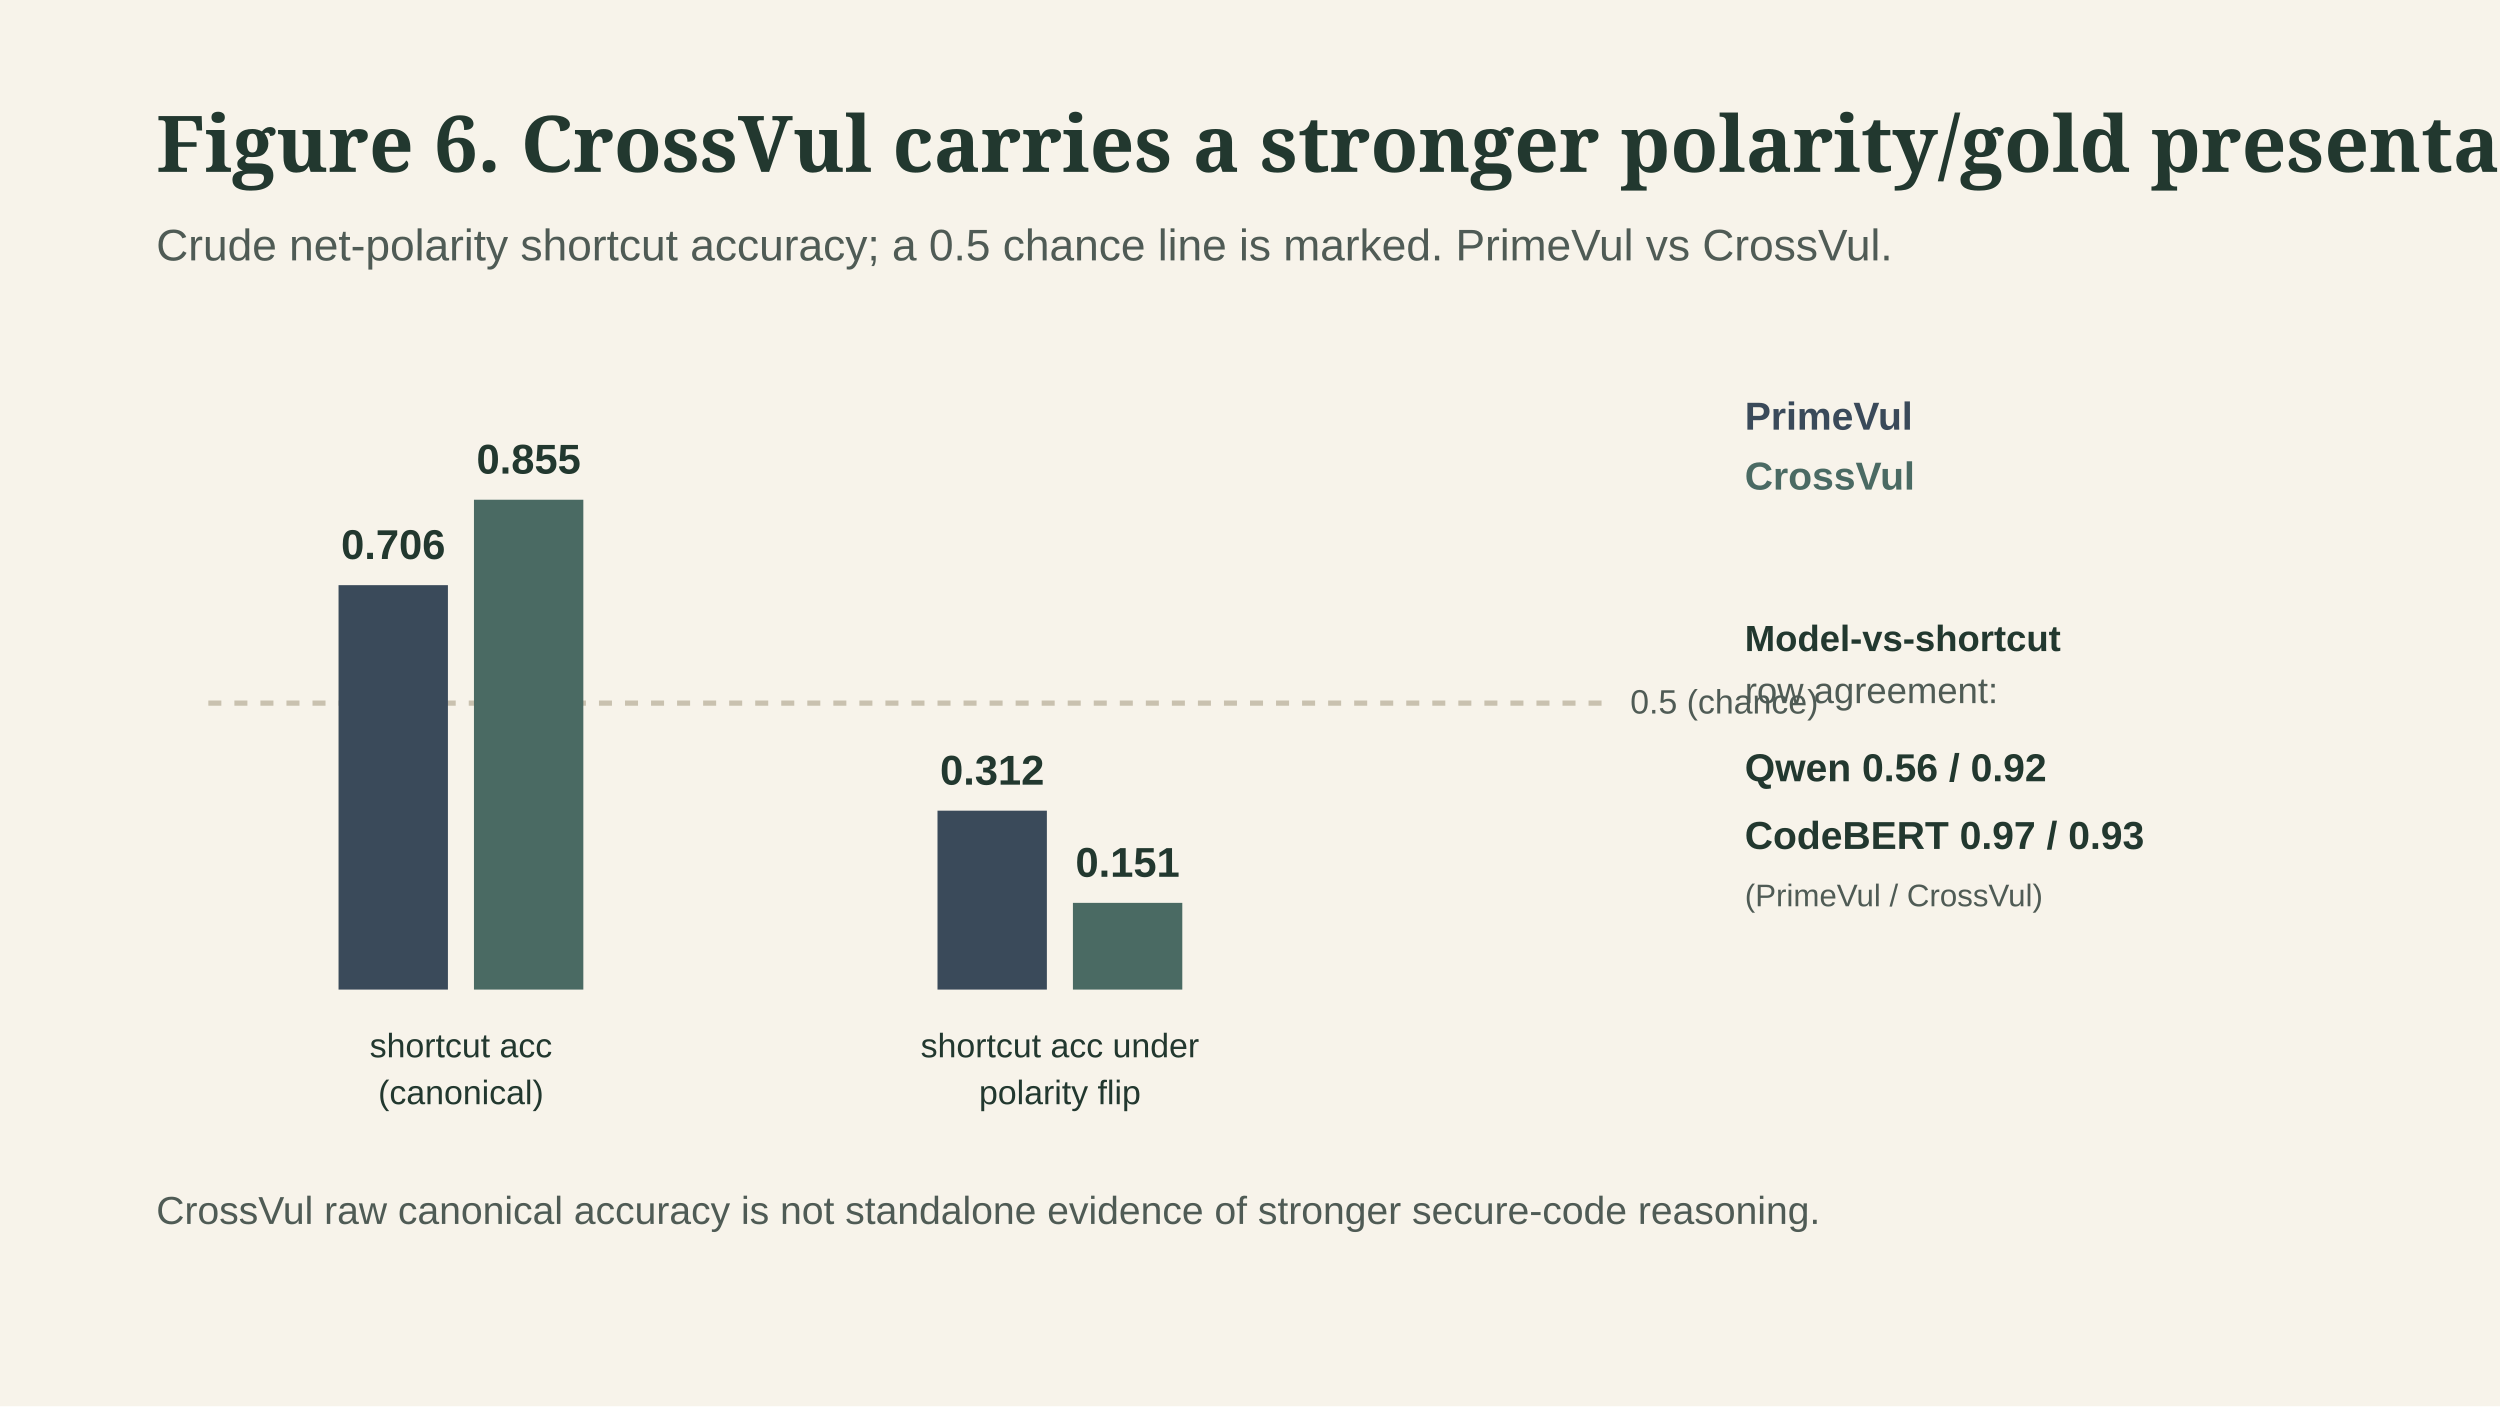
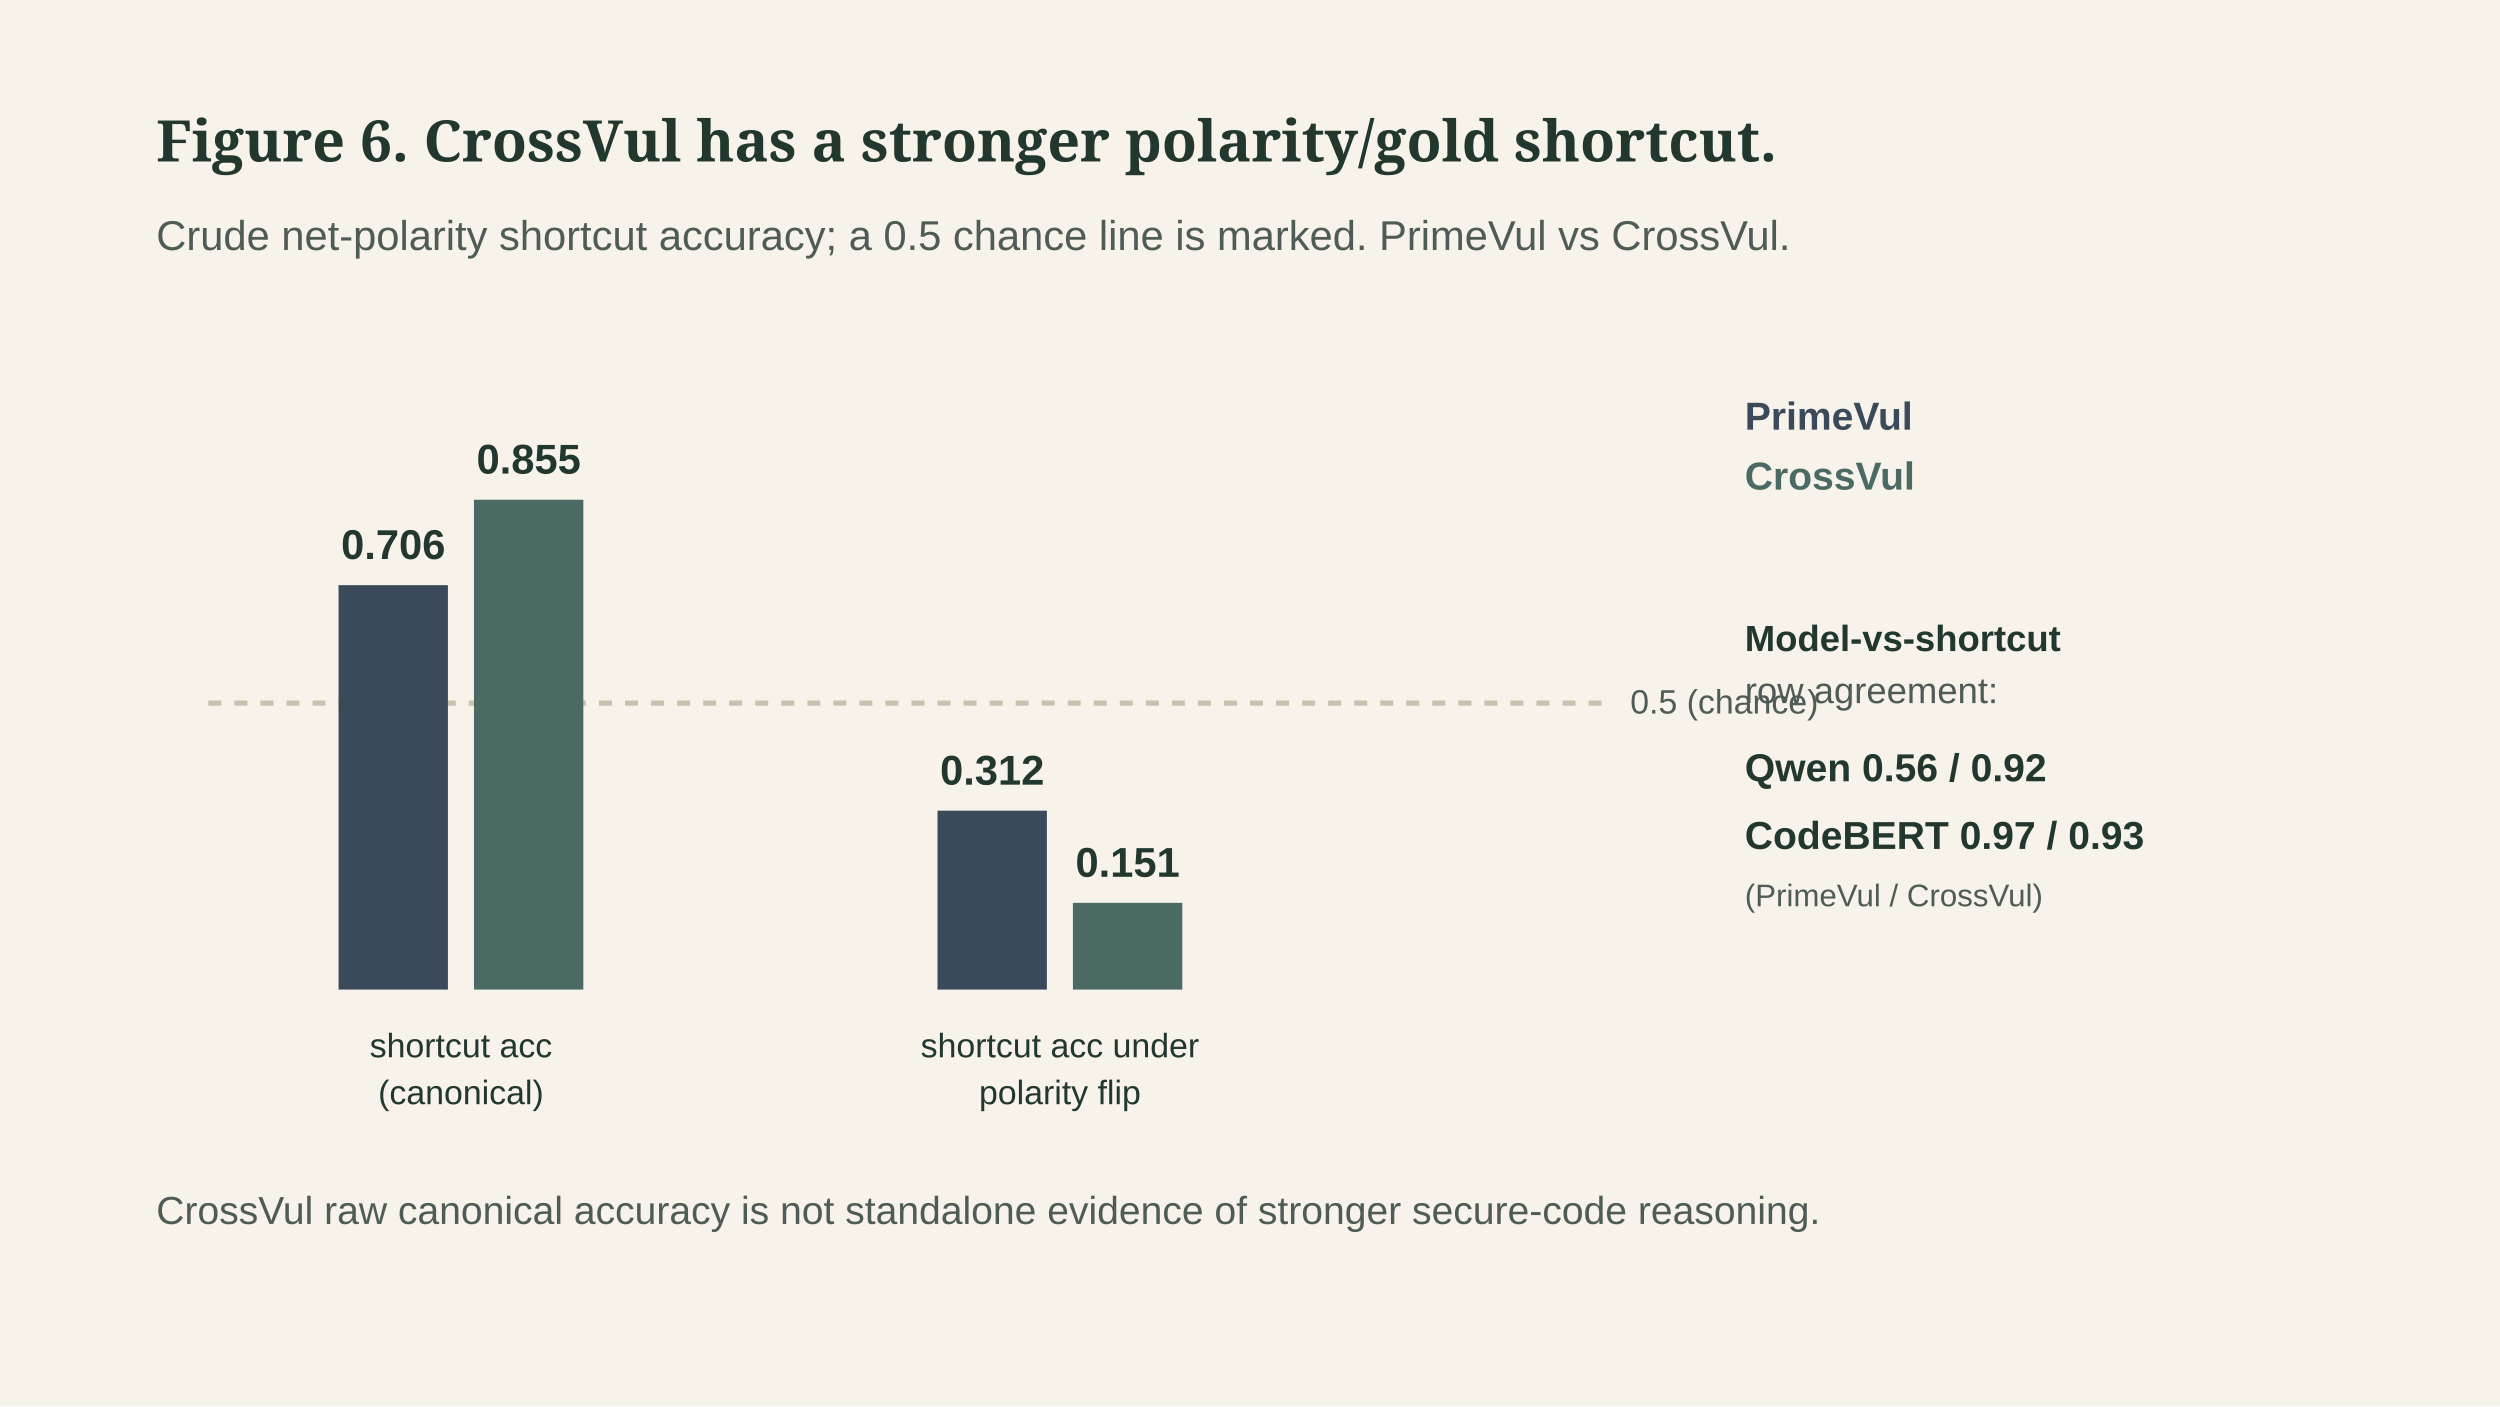
<svg xmlns="http://www.w3.org/2000/svg" width="960" height="540" viewBox="0 0 960 540" role="img" aria-label="CrossVul carries a stronger polarity gold presentation shortcut than PrimeVul">
  <rect width="960" height="540" fill="#f7f3ea" />
-   <text x="60" y="66" font-family="Georgia, serif" font-size="30" font-weight="700" fill="#22382f" text-anchor="start">Figure 6. CrossVul carries a stronger polarity/gold presentation shortcut.</text>
-   <text x="60" y="100" font-family="Arial, sans-serif" font-size="17" font-weight="400" fill="#4f5b55" text-anchor="start">Crude net-polarity shortcut accuracy; a 0.5 chance line is marked. PrimeVul vs CrossVul.</text>
+   <text x="60" y="62" font-family="Georgia, serif" font-size="22" font-weight="700" fill="#22382f" text-anchor="start">Figure 6. CrossVul has a stronger polarity/gold shortcut.</text>
+   <text x="60" y="96" font-family="Arial, sans-serif" font-size="16" font-weight="400" fill="#4f5b55" text-anchor="start">Crude net-polarity shortcut accuracy; a 0.5 chance line is marked. PrimeVul vs CrossVul.</text>
  <line x1="80" y1="270.0" x2="620" y2="270.0" stroke="#c9c1af" stroke-width="2" stroke-dasharray="5 5" />
  <text x="626" y="274.0" font-family="Arial, sans-serif" font-size="13" font-weight="400" fill="#4f5b55" text-anchor="start">0.5 (chance)</text>
  <rect x="130" y="224.7" width="42" height="155.3" fill="#3a4a5a" />
  <text x="151.0" y="214.655" font-family="Arial, sans-serif" font-size="16" font-weight="700" fill="#22382f" text-anchor="middle">0.706</text>
  <rect x="182" y="191.9" width="42" height="188.1" fill="#4a6a63" />
  <text x="203.0" y="181.873" font-family="Arial, sans-serif" font-size="16" font-weight="700" fill="#22382f" text-anchor="middle">0.855</text>
  <text x="177" y="406" font-family="Arial, sans-serif" font-size="13" font-weight="400" fill="#22382f" text-anchor="middle">shortcut acc</text>
  <text x="177" y="424" font-family="Arial, sans-serif" font-size="13" font-weight="400" fill="#22382f" text-anchor="middle">(canonical)</text>
  <rect x="360" y="311.3" width="42" height="68.7" fill="#3a4a5a" />
  <text x="381.0" y="301.304" font-family="Arial, sans-serif" font-size="16" font-weight="700" fill="#22382f" text-anchor="middle">0.312</text>
  <rect x="412" y="346.7" width="42" height="33.3" fill="#4a6a63" />
  <text x="433.0" y="336.69" font-family="Arial, sans-serif" font-size="16" font-weight="700" fill="#22382f" text-anchor="middle">0.151</text>
  <text x="407" y="406" font-family="Arial, sans-serif" font-size="13" font-weight="400" fill="#22382f" text-anchor="middle">shortcut acc under</text>
  <text x="407" y="424" font-family="Arial, sans-serif" font-size="13" font-weight="400" fill="#22382f" text-anchor="middle">polarity flip</text>
  <text x="670" y="165" font-family="Arial, sans-serif" font-size="15" font-weight="700" fill="#3a4a5a" text-anchor="start">PrimeVul</text>
  <text x="670" y="188" font-family="Arial, sans-serif" font-size="15" font-weight="700" fill="#4a6a63" text-anchor="start">CrossVul</text>
  <text x="670" y="250" font-family="Arial, sans-serif" font-size="14" font-weight="700" fill="#22382f" text-anchor="start">Model-vs-shortcut</text>
  <text x="670" y="270" font-family="Arial, sans-serif" font-size="14" font-weight="400" fill="#4f5b55" text-anchor="start">row agreement:</text>
  <text x="670" y="300" font-family="Arial, sans-serif" font-size="15" font-weight="700" fill="#22382f" text-anchor="start">Qwen  0.56 / 0.92</text>
  <text x="670" y="326" font-family="Arial, sans-serif" font-size="15" font-weight="700" fill="#22382f" text-anchor="start">CodeBERT  0.97 / 0.93</text>
  <text x="670" y="348" font-family="Arial, sans-serif" font-size="12" font-weight="400" fill="#4f5b55" text-anchor="start">(PrimeVul / CrossVul)</text>
  <text x="60" y="470" font-family="Arial, sans-serif" font-size="15" font-weight="400" fill="#4f5b55" text-anchor="start">CrossVul raw canonical accuracy is not standalone evidence of stronger secure-code reasoning.</text>
</svg>
